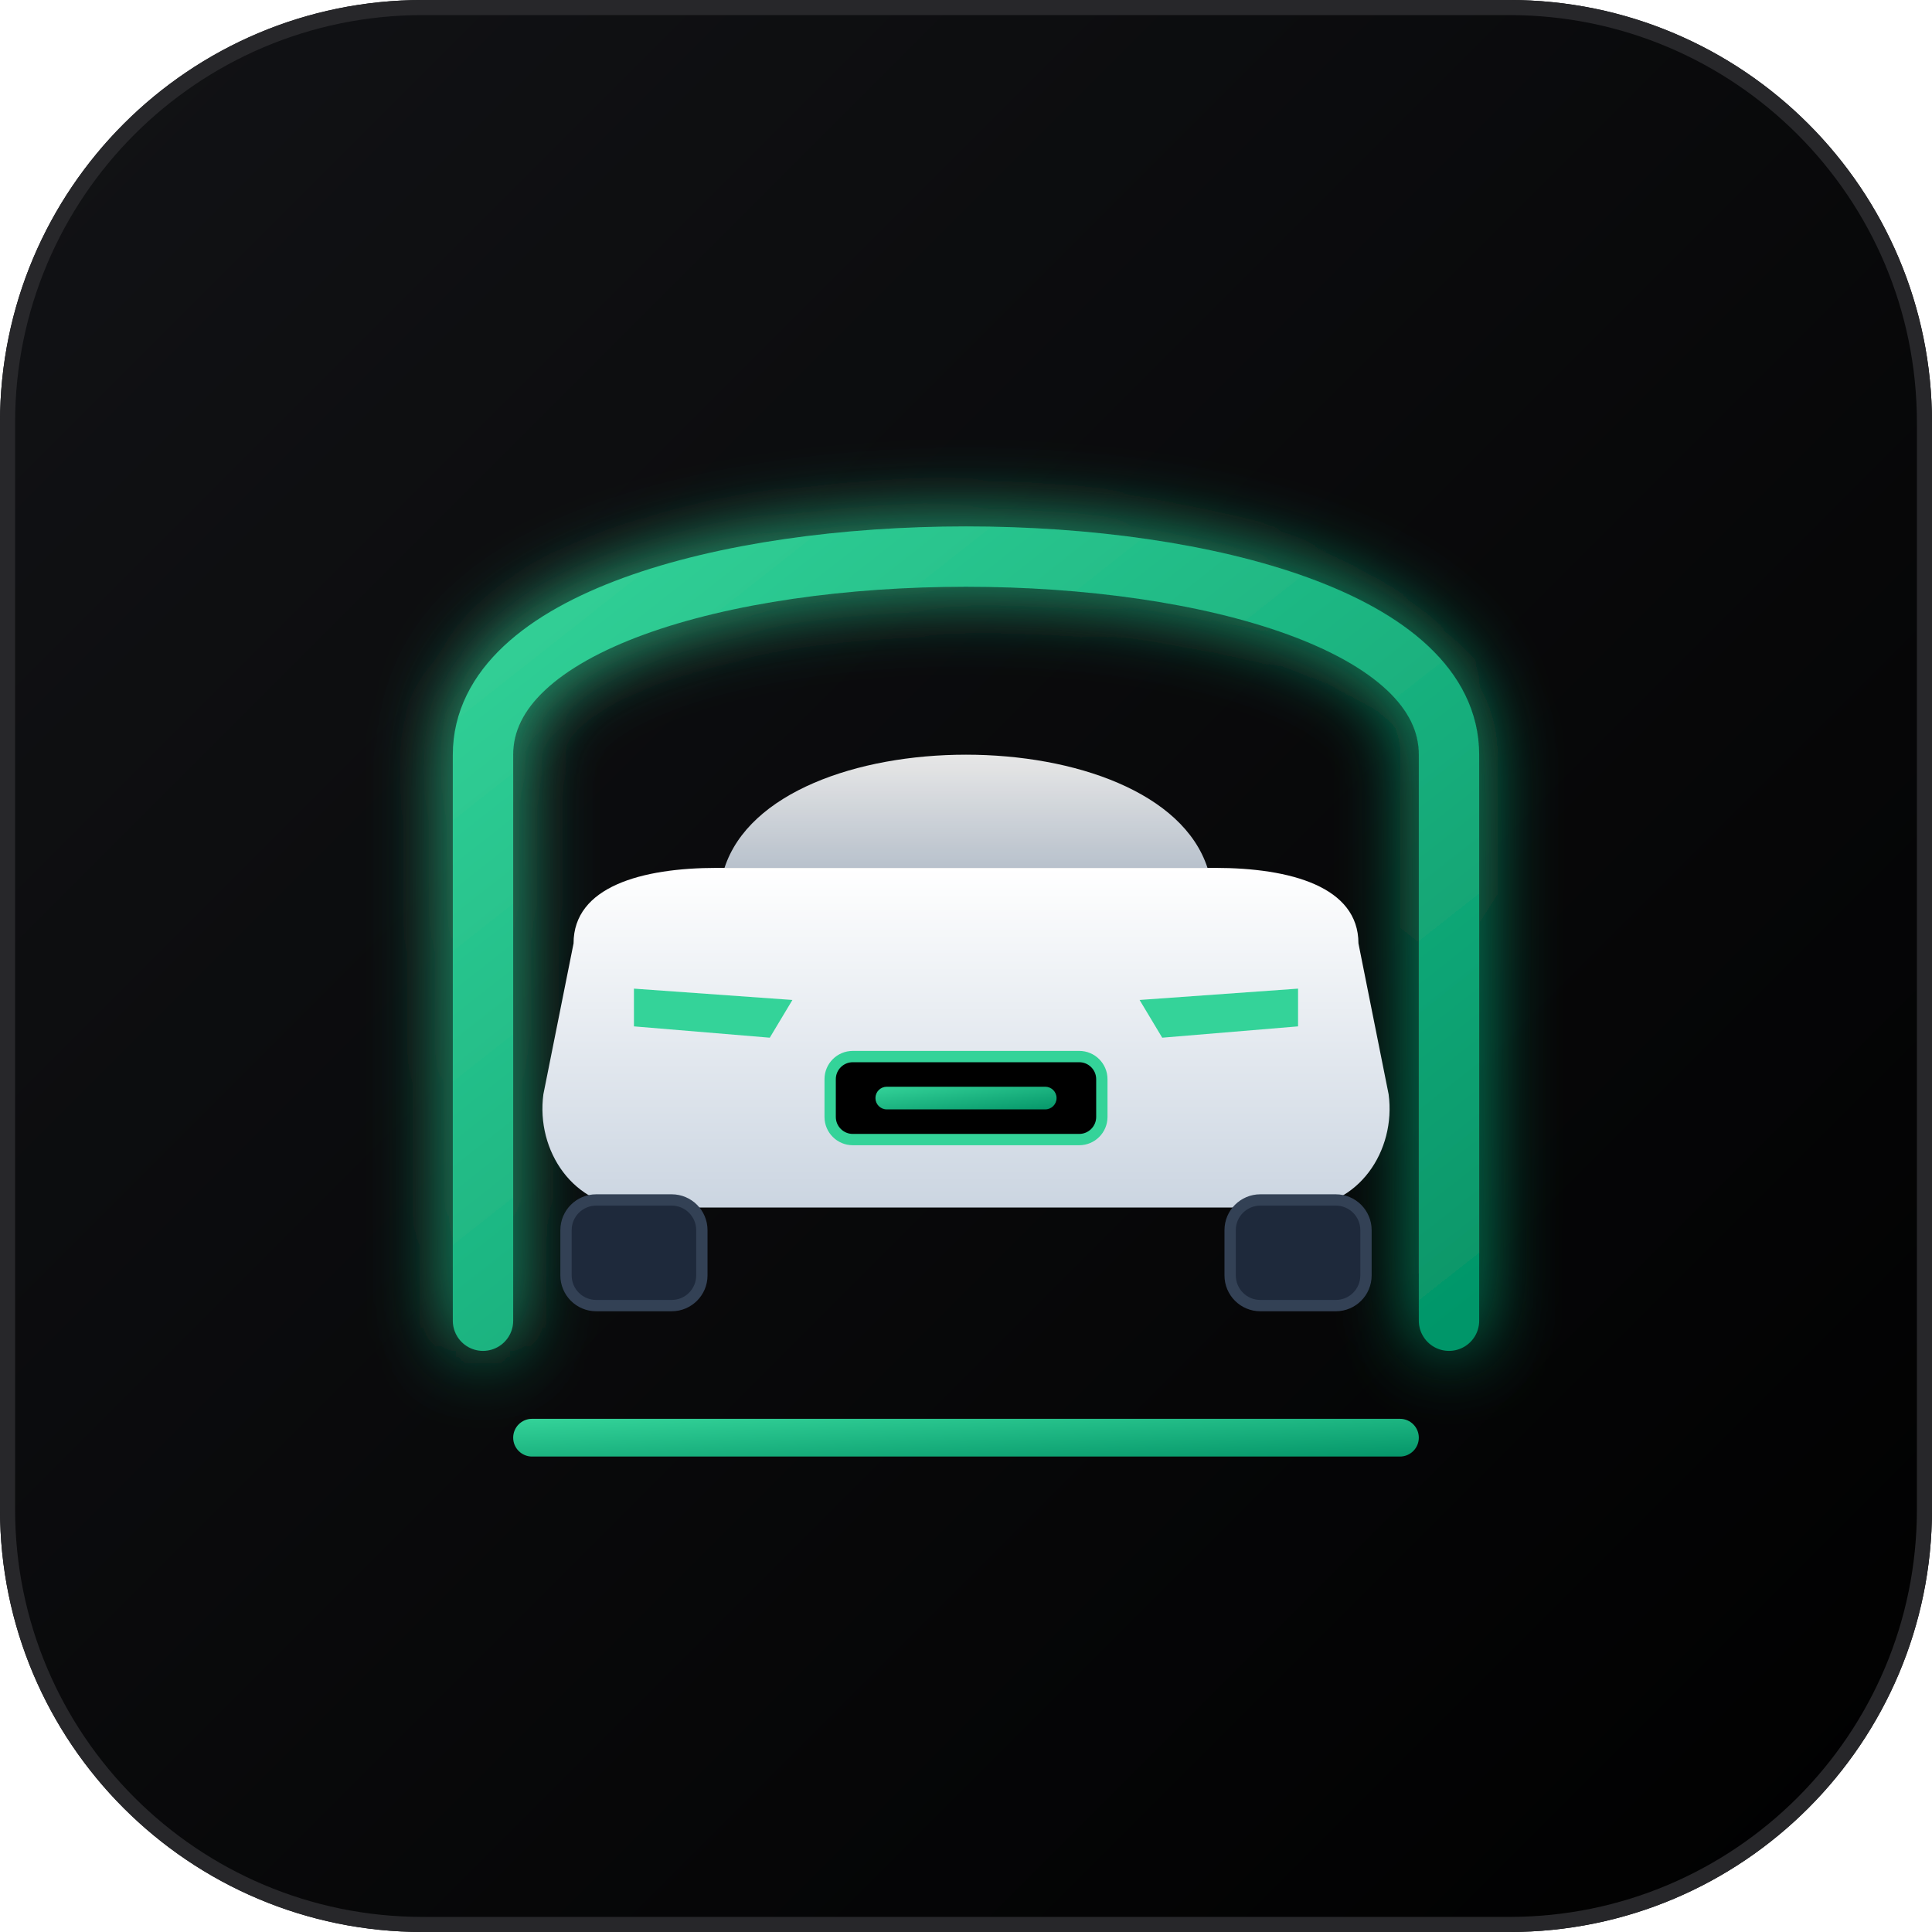
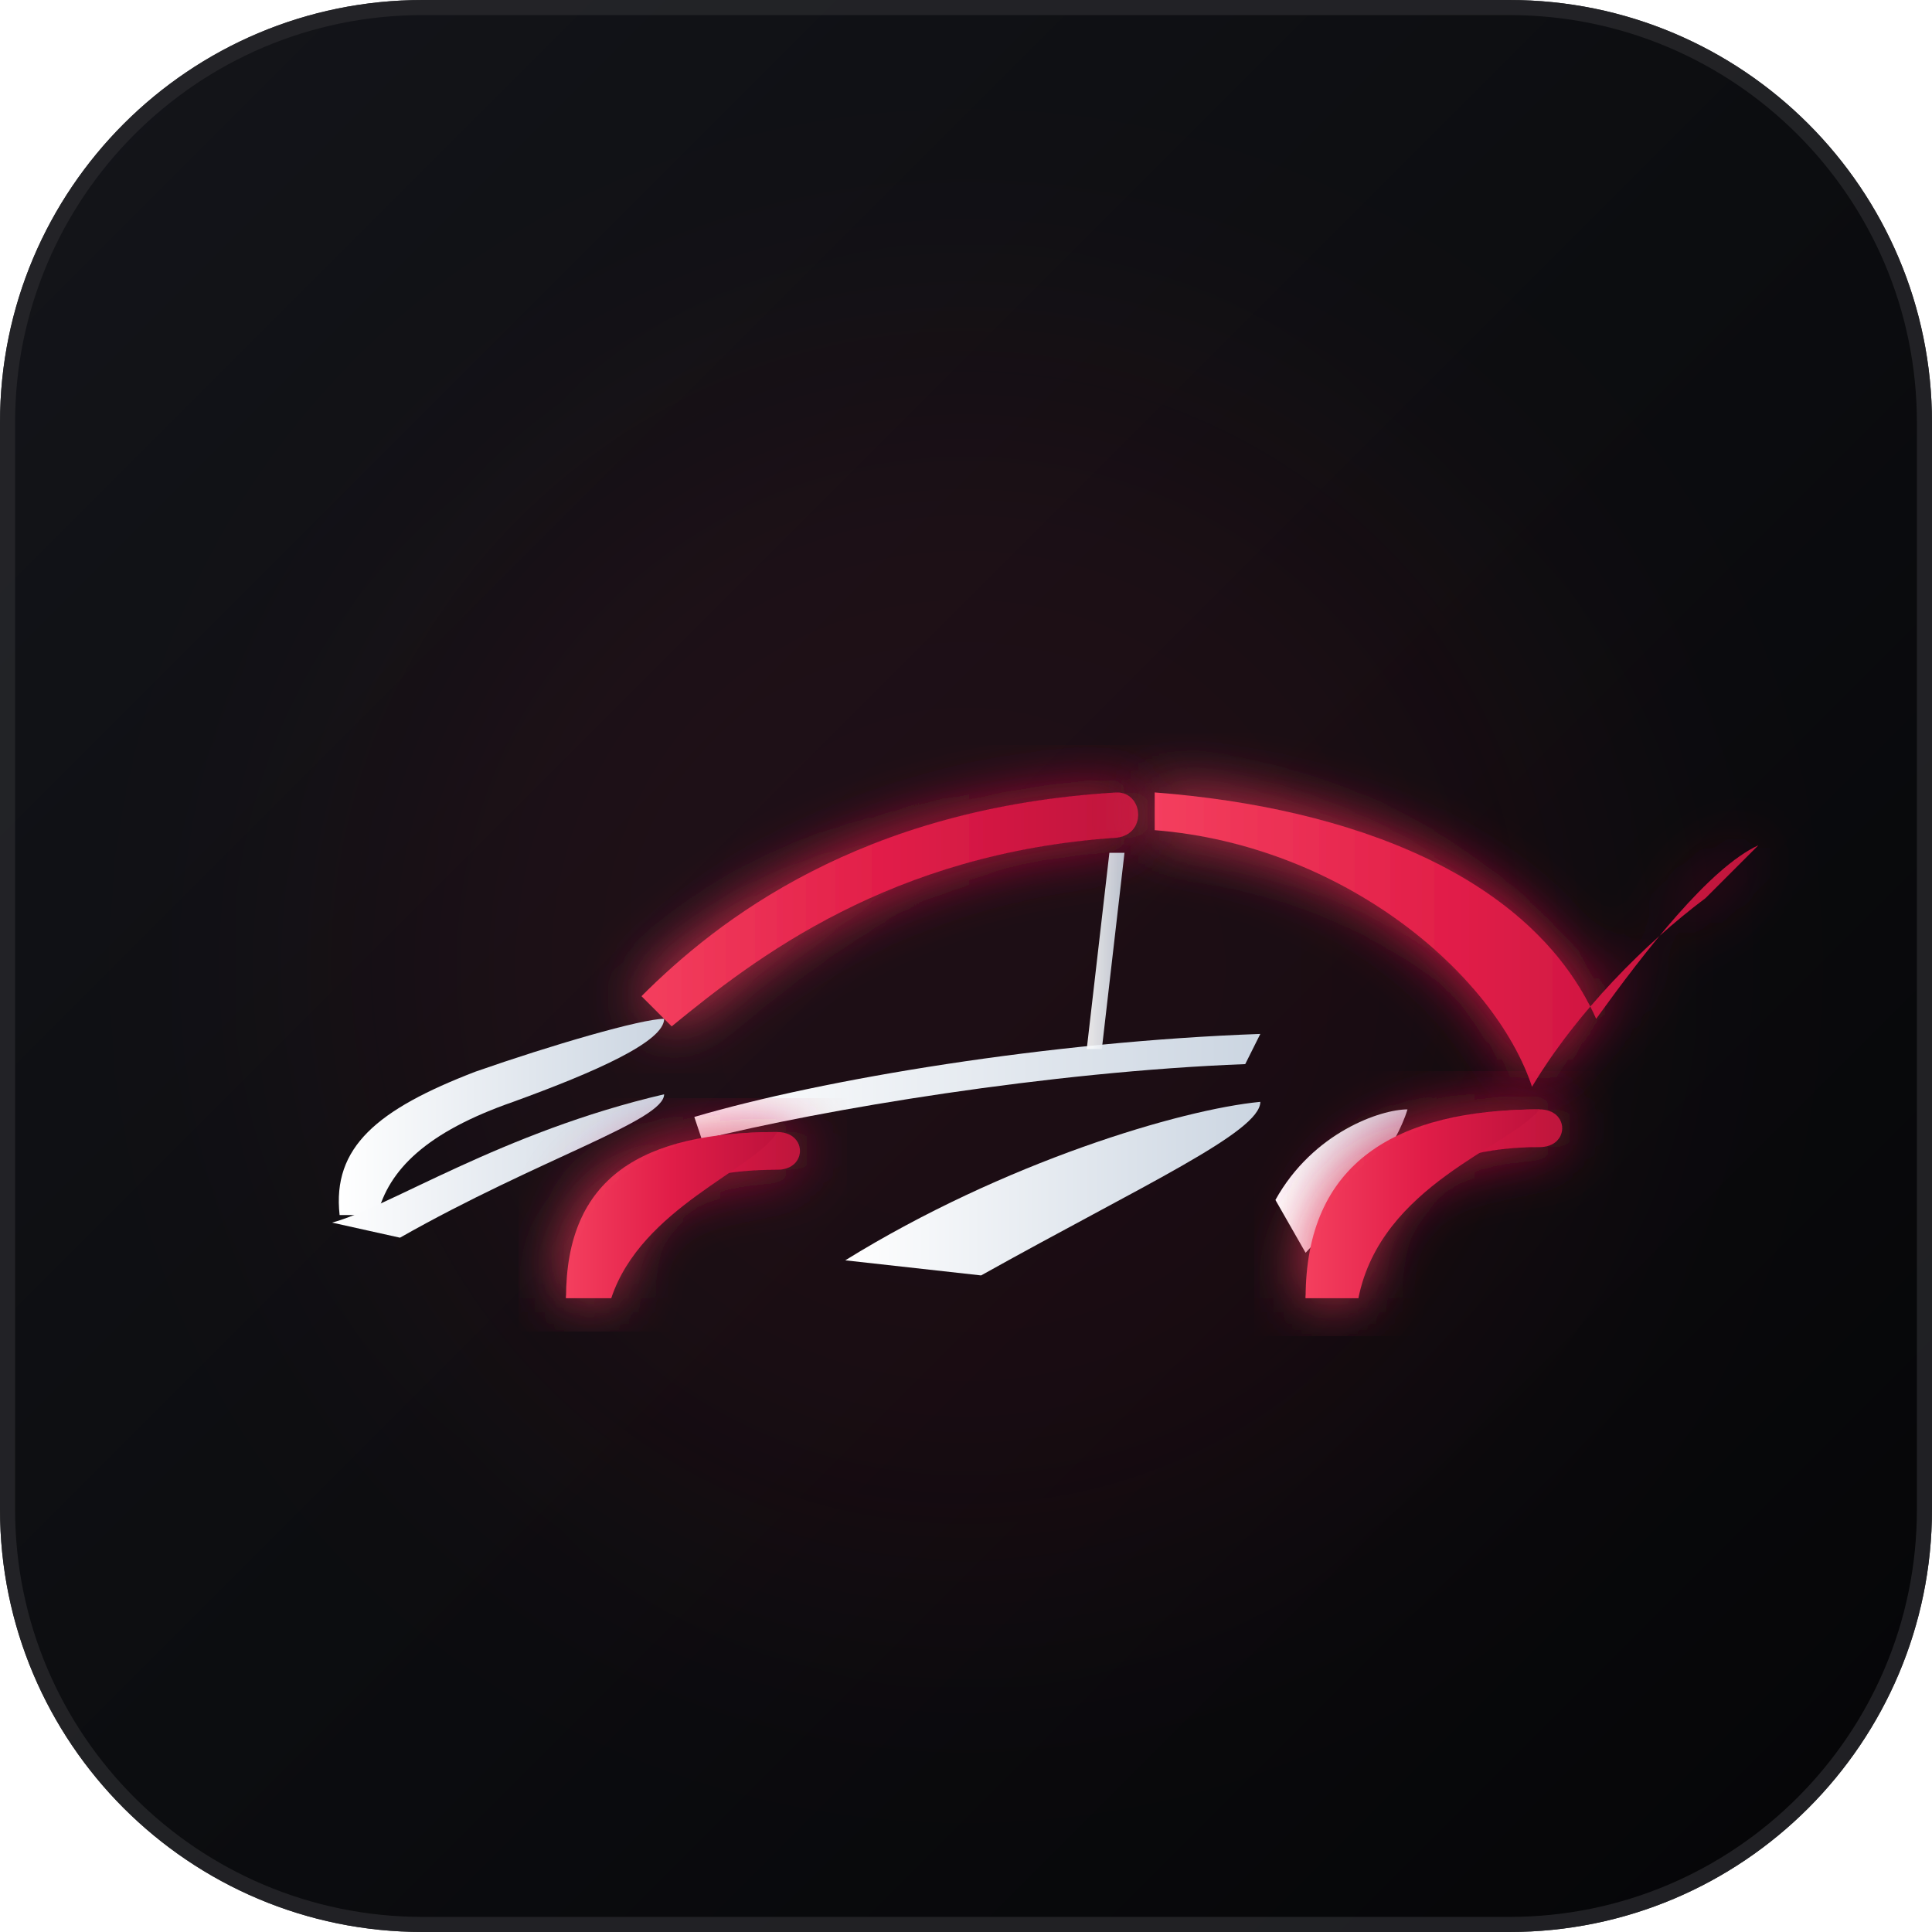
<svg xmlns="http://www.w3.org/2000/svg" viewBox="0 0 512 512" width="512" height="512">
  <defs>
    <linearGradient id="bgGrad" x1="0%" y1="0%" x2="100%" y2="100%">
-       <stop offset="0%" stop-color="#121316" />
-       <stop offset="100%" stop-color="#000000" />
+       <stop offset="0%" stop-color="#14151a" />
+       <stop offset="50%" stop-color="#0c0d10" />
+       <stop offset="100%" stop-color="#050507" />
    </linearGradient>
-     <linearGradient id="emeraldGrad" x1="0%" y1="0%" x2="100%" y2="100%">
-       <stop offset="0%" stop-color="#34d399" />
-       <stop offset="100%" stop-color="#059669" />
+     <linearGradient id="redGrad" x1="0%" y1="0%" x2="100%" y2="0%">
+       <stop offset="0%" stop-color="#f43f5e" />
+       <stop offset="50%" stop-color="#e11d48" />
+       <stop offset="100%" stop-color="#be123c" />
    </linearGradient>
-     <linearGradient id="carGrad" x1="0%" y1="0%" x2="0%" y2="100%">
+     <linearGradient id="silverGrad" x1="0%" y1="0%" x2="100%" y2="0%">
      <stop offset="0%" stop-color="#ffffff" />
      <stop offset="100%" stop-color="#cbd5e1" />
    </linearGradient>
-     <filter id="glow" x="-20%" y="-20%" width="140%" height="140%">
-       <feGaussianBlur stdDeviation="10" result="blur" />
+     <filter id="redGlow" x="-20%" y="-20%" width="140%" height="140%">
+       <feGaussianBlur stdDeviation="8" result="blur" />
      <feComposite in="SourceGraphic" in2="blur" operator="over" />
    </filter>
  </defs>
  <rect width="512" height="512" fill="url(#bgGrad)" rx="112" />
-   <rect x="2" y="2" width="508" height="508" fill="none" stroke="#27272a" stroke-width="4" rx="110" />
-   <path d="M 128 350 L 128 200 C 128 130 384 130 384 200 L 384 350" fill="none" stroke="url(#emeraldGrad)" stroke-width="16" stroke-linecap="round" stroke-linejoin="round" filter="url(#glow)" />
-   <path d="M 192 230 C 205 190 307 190 320 230 Z" fill="url(#carGrad)" opacity="0.9" />
-   <path d="M 152 250 C 152 235 170 230 190 230 L 322 230 C 342 230 360 235 360 250 L 368 290 C 370 305 360 320 344 320 L 168 320 C 152 320 142 305 144 290 Z" fill="url(#carGrad)" />
-   <polygon points="168,262 210,265 204,275 168,272" fill="#34d399" />
-   <polygon points="344,262 302,265 308,275 344,272" fill="#34d399" />
-   <rect x="220" y="280" width="72" height="22" rx="6" fill="#000000" stroke="#34d399" stroke-width="3" />
-   <rect x="232" y="288" width="48" height="6" rx="3" fill="url(#emeraldGrad)" />
-   <rect x="150" y="318" width="36" height="28" rx="8" fill="#1e293b" stroke="#334155" stroke-width="3" />
-   <rect x="326" y="318" width="36" height="28" rx="8" fill="#1e293b" stroke="#334155" stroke-width="3" />
-   <rect x="136" y="376" width="240" height="10" rx="5" fill="url(#emeraldGrad)" />
+   <rect x="2" y="2" width="508" height="508" fill="none" stroke="#27272a" stroke-width="4" rx="110" opacity="0.8" />
+   <circle cx="256" cy="256" r="160" fill="#e11d48" opacity="0.08" filter="blur(40px)" />
+   <g transform="translate(18, 32)">
+     <path d="M 152 232 C 172 212 210 182 278 178 C 285 178 286 189 278 190 C 218 194 182 222 160 240 Z" fill="url(#redGrad)" filter="url(#redGlow)" />
+     <path d="M 288 178 C 340 182 388 200 405 238 C 418 220 435 198 448 192 L 434 206 C 418 218 400 236 388 256 C 378 226 338 192 288 188 Z" fill="url(#redGrad)" filter="url(#redGlow)" />
+     <path d="M 72 290 C 70 272 82 262 108 252 C 128 245 152 238 158 238 C 158 244 140 252 118 260 C 95 268 85 278 82 290 Z" fill="url(#silverGrad)" />
+     <path d="M 70 292 C 85 288 115 268 158 258 C 158 265 125 275 88 296 Z" fill="url(#silverGrad)" />
+     <path d="M 166 264 C 200 254 260 244 316 242 L 312 250 C 260 252 200 262 168 270 Z" fill="url(#silverGrad)" />
+     <path d="M 276 194 L 270 246 L 274 246 L 280 194 Z" fill="url(#silverGrad)" opacity="0.9" />
+     <path d="M 206 302 C 248 276 295 262 316 260 C 316 268 285 282 242 306 Z" fill="url(#silverGrad)" />
+     <path d="M 320 286 C 330 268 348 262 355 262 C 352 272 342 285 328 300 Z" fill="url(#silverGrad)" />
+     <path d="M 132 312 C 132 280 152 268 188 268 C 196 268 196 278 188 278 C 160 278 144 288 144 312 Z" fill="url(#redGrad)" filter="url(#redGlow)" />
+     <path d="M 132 312 C 136 276 160 268 188 268 C 182 278 152 288 144 312 Z" fill="url(#redGrad)" />
+     <path d="M 328 312 C 328 276 352 262 390 262 C 398 262 398 272 390 272 C 362 272 342 284 342 312 Z" fill="url(#redGrad)" filter="url(#redGlow)" />
+     <path d="M 328 312 C 332 272 360 262 390 262 C 382 272 348 282 342 312 Z" fill="url(#redGrad)" />
+   </g>
</svg>
